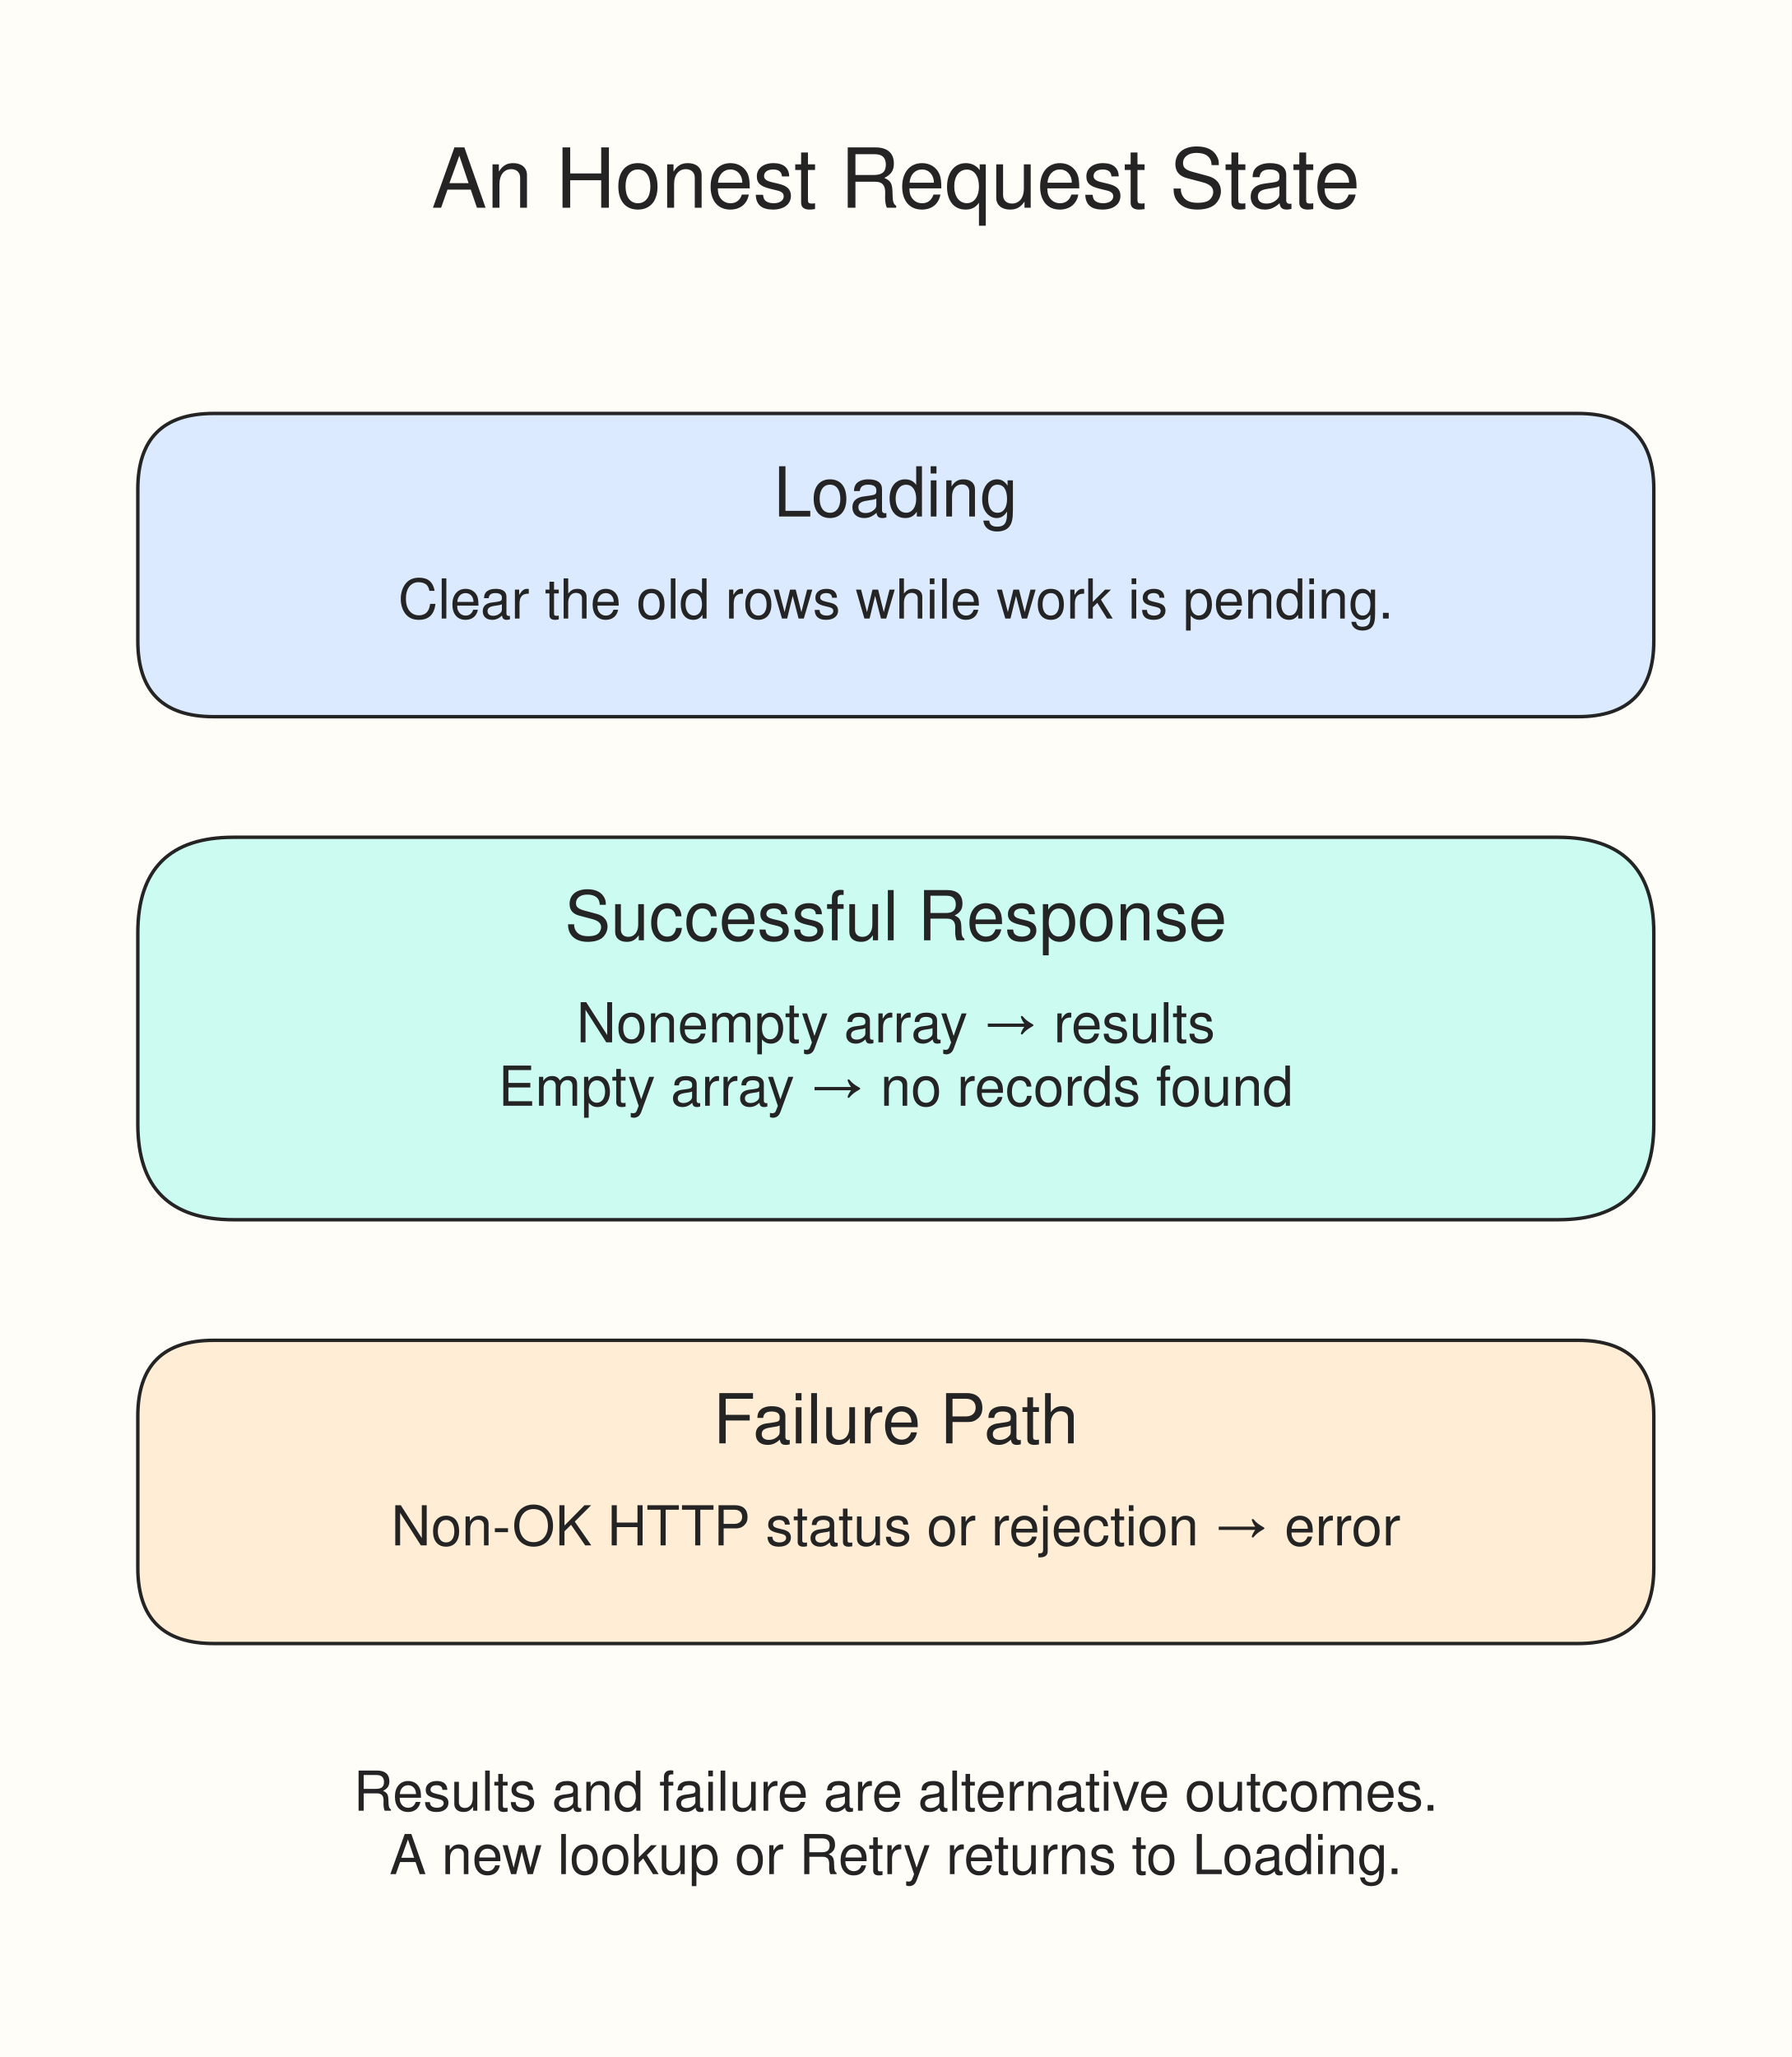
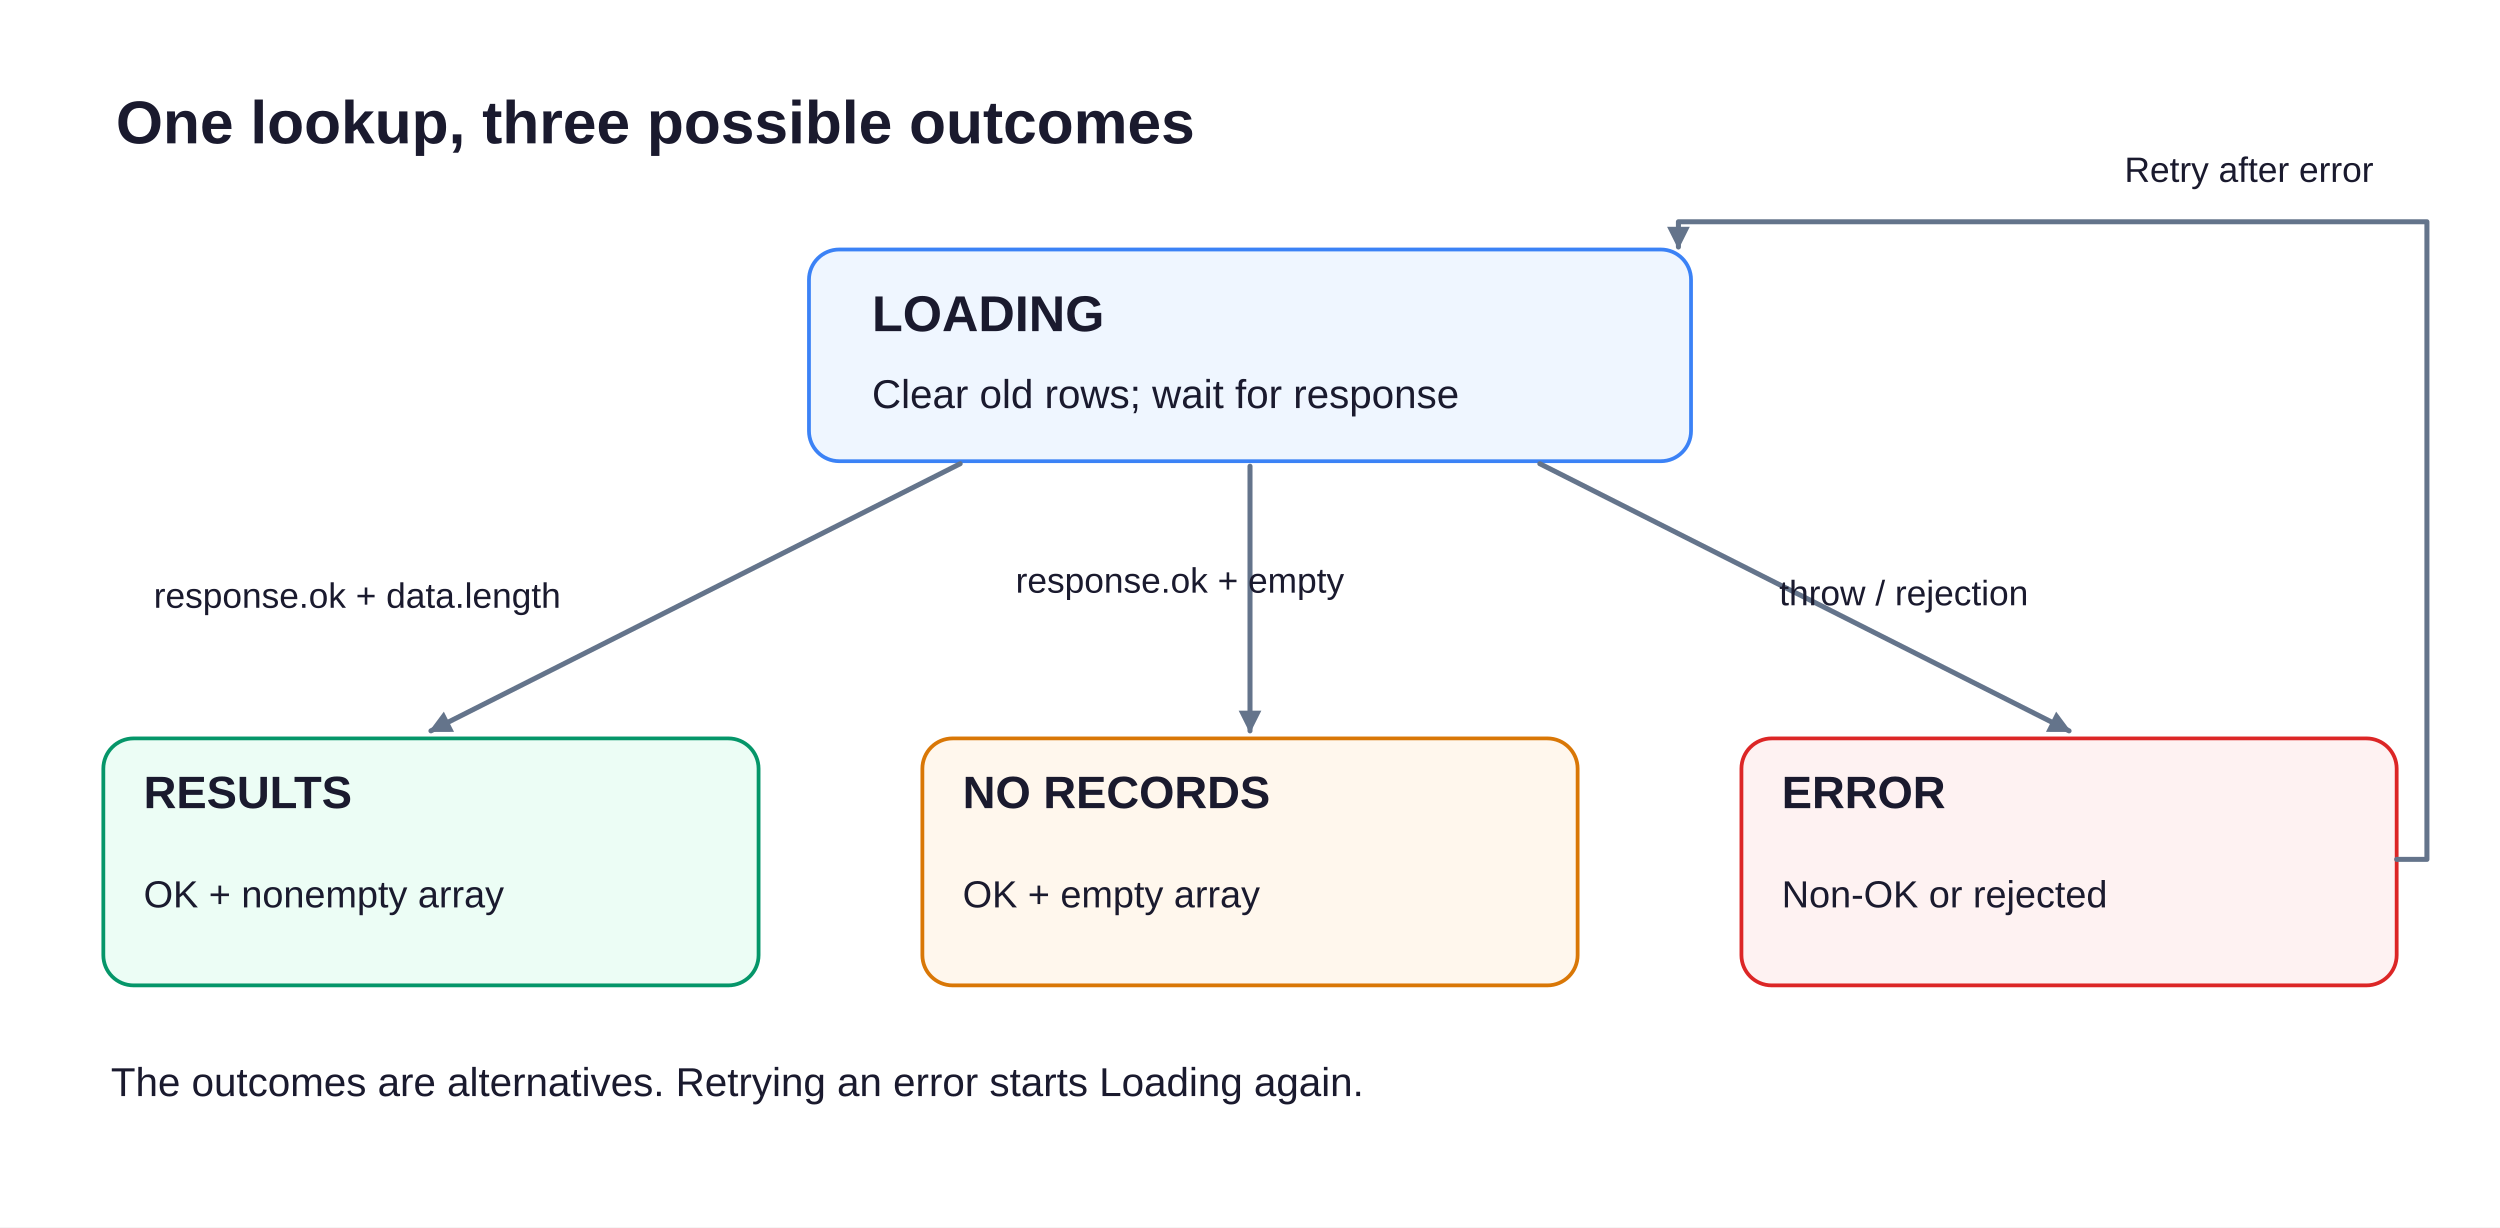
- <svg xmlns="http://www.w3.org/2000/svg" version="1.1" viewBox="0 0 520 597" width="520" height="597" role="img" aria-labelledby="figure-title figure-desc">
+ <svg xmlns="http://www.w3.org/2000/svg" viewBox="-16 -16 992 487" role="img" aria-labelledby="figure-title figure-desc">
  <defs>
-     <style class="style-fonts">
-       </style>
+     <marker id="arrow-tip" markerWidth="9" markerHeight="9" refX="8" refY="4.5" orient="auto" markerUnits="userSpaceOnUse">
+       <path d="M0 0L9 4.5 0 9Z" fill="#64748b" />
+     </marker>
  </defs>
-   <rect x="0" y="0" width="520" height="597" fill="#fffdf7" />
-   <g transform="translate(124.584 40) rotate(0 135.416 13.8)">
-     <text x="135.416" y="20.28" font-family="Helvetica, Segoe UI Emoji" font-size="24px" fill="#242424" text-anchor="middle" style="white-space: pre;" direction="ltr" dominant-baseline="alphabetic">An Honest Request State</text>
-   </g>
-   <g stroke-linecap="round" transform="translate(40 120) rotate(0 220 44)">
-     <path d="M22 0 C129.7 0, 237.39 0, 418 0 C432.67 0, 440 7.33, 440 22 C440 35.14, 440 48.29, 440 66 C440 80.67, 432.67 88, 418 88 C284.72 88, 151.45 88, 22 88 C7.33 88, 0 80.67, 0 66 C0 52.16, 0 38.32, 0 22 C0 7.33, 7.33 0, 22 0" stroke="none" stroke-width="0" fill="#dbeafe" />
-     <path d="M22 0 C146.52 0, 271.04 0, 418 0 M22 0 C171.85 0, 321.7 0, 418 0 M418 0 C432.67 0, 440 7.33, 440 22 M418 0 C432.67 0, 440 7.33, 440 22 M440 22 C440 38.25, 440 54.49, 440 66 M440 22 C440 32.91, 440 43.81, 440 66 M440 66 C440 80.67, 432.67 88, 418 88 M440 66 C440 80.67, 432.67 88, 418 88 M418 88 C270.22 88, 122.43 88, 22 88 M418 88 C278.75 88, 139.49 88, 22 88 M22 88 C7.33 88, 0 80.67, 0 66 M22 88 C7.33 88, 0 80.67, 0 66 M0 66 C0 53.66, 0 41.32, 0 22 M0 66 C0 56.41, 0 46.82, 0 22 M0 22 C0 7.33, 7.33 0, 22 0 M0 22 C0 7.33, 7.33 0, 22 0" stroke="#242424" stroke-width="1" fill="none" />
-   </g>
-   <g transform="translate(224.4092 133) rotate(0 35.59082 11.5)">
-     <text x="35.591" y="16.9" font-family="Helvetica, Segoe UI Emoji" font-size="20px" fill="#242424" text-anchor="middle" style="white-space: pre;" direction="ltr" dominant-baseline="alphabetic">Loading</text>
-   </g>
-   <g transform="translate(115.043 166) rotate(0 144.957 9.2)">
-     <text x="144.957" y="13.52" font-family="Helvetica, Segoe UI Emoji" font-size="16px" fill="#242424" text-anchor="middle" style="white-space: pre;" direction="ltr" dominant-baseline="alphabetic">Clear the old rows while work is pending.</text>
-   </g>
-   <g stroke-linecap="round" transform="translate(40 243) rotate(0 220 55.5)">
-     <path d="M27.75 0 C153.12 0, 278.49 0, 412.25 0 C430.75 0, 440 9.25, 440 27.75 C440 48.77, 440 69.79, 440 83.25 C440 101.75, 430.75 111, 412.25 111 C311.5 111, 210.74 111, 27.75 111 C9.25 111, 0 101.75, 0 83.25 C0 64.29, 0 45.32, 0 27.75 C0 9.25, 9.25 0, 27.75 0" stroke="none" stroke-width="0" fill="#ccfbf1" />
-     <path d="M27.75 0 C158 0, 288.25 0, 412.25 0 M27.75 0 C135.22 0, 242.69 0, 412.25 0 M412.25 0 C430.75 0, 440 9.25, 440 27.75 M412.25 0 C430.75 0, 440 9.25, 440 27.75 M440 27.75 C440 45.29, 440 62.83, 440 83.25 M440 27.75 C440 43.17, 440 58.6, 440 83.25 M440 83.25 C440 101.75, 430.75 111, 412.25 111 M440 83.25 C440 101.75, 430.75 111, 412.25 111 M412.25 111 C335.31 111, 258.37 111, 27.75 111 M412.25 111 C271.22 111, 130.19 111, 27.75 111 M27.75 111 C9.25 111, 0 101.75, 0 83.25 M27.75 111 C9.25 111, 0 101.75, 0 83.25 M0 83.25 C0 66.34, 0 49.43, 0 27.75 M0 83.25 C0 61.65, 0 40.06, 0 27.75 M0 27.75 C0 9.25, 9.25 0, 27.75 0 M0 27.75 C0 9.25, 9.25 0, 27.75 0" stroke="#242424" stroke-width="1" fill="none" />
-   </g>
-   <g transform="translate(163.8379 256) rotate(0 96.16211 11.5)">
-     <text x="96.162" y="16.9" font-family="Helvetica, Segoe UI Emoji" font-size="20px" fill="#242424" text-anchor="middle" style="white-space: pre;" direction="ltr" dominant-baseline="alphabetic">Successful Response</text>
-   </g>
-   <g transform="translate(144.3945 289) rotate(0 115.6055 18.4)">
-     <text x="115.605" y="13.52" font-family="Helvetica, Segoe UI Emoji" font-size="16px" fill="#242424" text-anchor="middle" style="white-space: pre;" direction="ltr" dominant-baseline="alphabetic">Nonempty array → results</text>
-     <text x="115.605" y="31.92" font-family="Helvetica, Segoe UI Emoji" font-size="16px" fill="#242424" text-anchor="middle" style="white-space: pre;" direction="ltr" dominant-baseline="alphabetic">Empty array → no records found</text>
-   </g>
-   <g stroke-linecap="round" transform="translate(40 389) rotate(0 220 44)">
-     <path d="M22 0 C171.21 0, 320.42 0, 418 0 C432.67 0, 440 7.33, 440 22 C440 35.07, 440 48.15, 440 66 C440 80.67, 432.67 88, 418 88 C338.54 88, 259.09 88, 22 88 C7.33 88, 0 80.67, 0 66 C0 53.33, 0 40.66, 0 22 C0 7.33, 7.33 0, 22 0" stroke="none" stroke-width="0" fill="#ffedd5" />
-     <path d="M22 0 C132.06 0, 242.12 0, 418 0 M22 0 C168.02 0, 314.04 0, 418 0 M418 0 C432.67 0, 440 7.33, 440 22 M418 0 C432.67 0, 440 7.33, 440 22 M440 22 C440 37.63, 440 53.27, 440 66 M440 22 C440 31.43, 440 40.87, 440 66 M440 66 C440 80.67, 432.67 88, 418 88 M440 66 C440 80.67, 432.67 88, 418 88 M418 88 C320.79 88, 223.59 88, 22 88 M418 88 C259.67 88, 101.33 88, 22 88 M22 88 C7.33 88, 0 80.67, 0 66 M22 88 C7.33 88, 0 80.67, 0 66 M0 66 C0 54.47, 0 42.94, 0 22 M0 66 C0 53.21, 0 40.43, 0 22 M0 22 C0 7.33, 7.33 0, 22 0 M0 22 C0 7.33, 7.33 0, 22 0" stroke="#242424" stroke-width="1" fill="none" />
-   </g>
-   <g transform="translate(206.084 402) rotate(0 53.91602 11.5)">
-     <text x="53.916" y="16.9" font-family="Helvetica, Segoe UI Emoji" font-size="20px" fill="#242424" text-anchor="middle" style="white-space: pre;" direction="ltr" dominant-baseline="alphabetic">Failure Path</text>
-   </g>
-   <g transform="translate(113.293 435) rotate(0 146.707 9.2)">
-     <text x="146.707" y="13.52" font-family="Helvetica, Segoe UI Emoji" font-size="16px" fill="#242424" text-anchor="middle" style="white-space: pre;" direction="ltr" dominant-baseline="alphabetic">Non-OK HTTP status or rejection → error</text>
-   </g>
-   <g transform="translate(101.6953 512) rotate(0 158.3047 18.4)">
-     <text x="158.305" y="13.52" font-family="Helvetica, Segoe UI Emoji" font-size="16px" fill="#242424" text-anchor="middle" style="white-space: pre;" direction="ltr" dominant-baseline="alphabetic">Results and failure are alternative outcomes.</text>
-     <text x="158.305" y="31.92" font-family="Helvetica, Segoe UI Emoji" font-size="16px" fill="#242424" text-anchor="middle" style="white-space: pre;" direction="ltr" dominant-baseline="alphabetic">A new lookup or Retry returns to Loading.</text>
-   </g>
-   <g stroke-linecap="round" transform="translate(20 20) rotate(0 240 278.5)">
-     <path d="M32 0 C148.28 0, 264.55 0, 448 0 M32 0 C154.68 0, 277.35 0, 448 0 M448 0 C469.33 0, 480 10.67, 480 32 M448 0 C469.33 0, 480 10.67, 480 32 M480 32 C480 169.01, 480 306.03, 480 525 M480 32 C480 140.56, 480 249.12, 480 525 M480 525 C480 546.33, 469.33 557, 448 557 M480 525 C480 546.33, 469.33 557, 448 557 M448 557 C295.42 557, 142.83 557, 32 557 M448 557 C321.27 557, 194.53 557, 32 557 M32 557 C10.67 557, 0 546.33, 0 525 M32 557 C10.67 557, 0 546.33, 0 525 M0 525 C0 333.16, 0 141.33, 0 32 M0 525 C0 418.67, 0 312.33, 0 32 M0 32 C0 10.67, 10.67 0, 32 0 M0 32 C0 10.67, 10.67 0, 32 0" stroke="transparent" stroke-width="2" fill="none" />
-   </g>
+   <rect x="-16" y="-16" width="992" height="487" fill="#ffffff" />
+   <rect x="305" y="83" width="350" height="84" rx="12" fill="#eff6ff" stroke="#3b82f6" stroke-width="1.5" />
+   <rect x="25" y="277" width="260" height="98" rx="12" fill="#ecfdf5" stroke="#059669" stroke-width="1.5" />
+   <rect x="350" y="277" width="260" height="98" rx="12" fill="#fff7ed" stroke="#d97706" stroke-width="1.5" />
+   <rect x="675" y="277" width="260" height="98" rx="12" fill="#fef2f2" stroke="#dc2626" stroke-width="1.5" />
+   <path d="M365 168 L155 274" fill="none" stroke="#64748b" stroke-width="2" stroke-linecap="round" stroke-linejoin="round" marker-end="url(#arrow-tip)" />
+   <path d="M480 169 L480 274" fill="none" stroke="#64748b" stroke-width="2" stroke-linecap="round" stroke-linejoin="round" marker-end="url(#arrow-tip)" />
+   <path d="M595 168 L805 274" fill="none" stroke="#64748b" stroke-width="2" stroke-linecap="round" stroke-linejoin="round" marker-end="url(#arrow-tip)" />
+   <path d="M935 325 L947 325 L947 72 L650 72 L650 82" fill="none" stroke="#64748b" stroke-width="2" stroke-linecap="round" stroke-linejoin="round" marker-end="url(#arrow-tip)" />
+   <text x="30" y="40.88" fill="#1a1a2e" text-anchor="start" font-family="Arial, Helvetica, sans-serif" font-size="24" font-weight="700">
+     <tspan x="30">One lookup, three possible outcomes</tspan>
+   </text>
+   <text x="330" y="115.4" fill="#1a1a2e" text-anchor="start" font-family="Arial, Helvetica, sans-serif" font-size="20" font-weight="600">
+     <tspan x="330">LOADING</tspan>
+   </text>
+   <text x="330" y="145.92" fill="#1a1a2e" text-anchor="start" font-family="Arial, Helvetica, sans-serif" font-size="16" font-weight="500">
+     <tspan x="330">Clear old rows; wait for response</tspan>
+   </text>
+   <text x="41" y="304.66" fill="#1a1a2e" text-anchor="start" font-family="Arial, Helvetica, sans-serif" font-size="18" font-weight="600">
+     <tspan x="41">RESULTS</tspan>
+   </text>
+   <text x="41" y="344.05" fill="#1a1a2e" text-anchor="start" font-family="Arial, Helvetica, sans-serif" font-size="15" font-weight="500">
+     <tspan x="41">OK + nonempty array</tspan>
+   </text>
+   <text x="366" y="304.66" fill="#1a1a2e" text-anchor="start" font-family="Arial, Helvetica, sans-serif" font-size="18" font-weight="600">
+     <tspan x="366">NO RECORDS</tspan>
+   </text>
+   <text x="366" y="344.05" fill="#1a1a2e" text-anchor="start" font-family="Arial, Helvetica, sans-serif" font-size="15" font-weight="500">
+     <tspan x="366">OK + empty array</tspan>
+   </text>
+   <text x="691" y="304.66" fill="#1a1a2e" text-anchor="start" font-family="Arial, Helvetica, sans-serif" font-size="18" font-weight="600">
+     <tspan x="691">ERROR</tspan>
+   </text>
+   <text x="691" y="344.05" fill="#1a1a2e" text-anchor="start" font-family="Arial, Helvetica, sans-serif" font-size="15" font-weight="500">
+     <tspan x="691">Non-OK or rejected</tspan>
+   </text>
+   <text x="45" y="225.18" fill="#1a1a2e" text-anchor="start" font-family="Arial, Helvetica, sans-serif" font-size="14" font-weight="500">
+     <tspan x="45">response.ok + data.length</tspan>
+   </text>
+   <text x="387" y="219.18" fill="#1a1a2e" text-anchor="start" font-family="Arial, Helvetica, sans-serif" font-size="14" font-weight="500">
+     <tspan x="387">response.ok + empty</tspan>
+   </text>
+   <text x="690" y="224.18" fill="#1a1a2e" text-anchor="start" font-family="Arial, Helvetica, sans-serif" font-size="14" font-weight="500">
+     <tspan x="690">throw / rejection</tspan>
+   </text>
+   <text x="827" y="56.18" fill="#1a1a2e" text-anchor="start" font-family="Arial, Helvetica, sans-serif" font-size="14" font-weight="500">
+     <tspan x="827">Retry after error</tspan>
+   </text>
+   <text x="28" y="418.92" fill="#1a1a2e" text-anchor="start" font-family="Arial, Helvetica, sans-serif" font-size="16" font-weight="500">
+     <tspan x="28">The outcomes are alternatives. Retrying an error starts Loading again.</tspan>
+   </text>
</svg>
